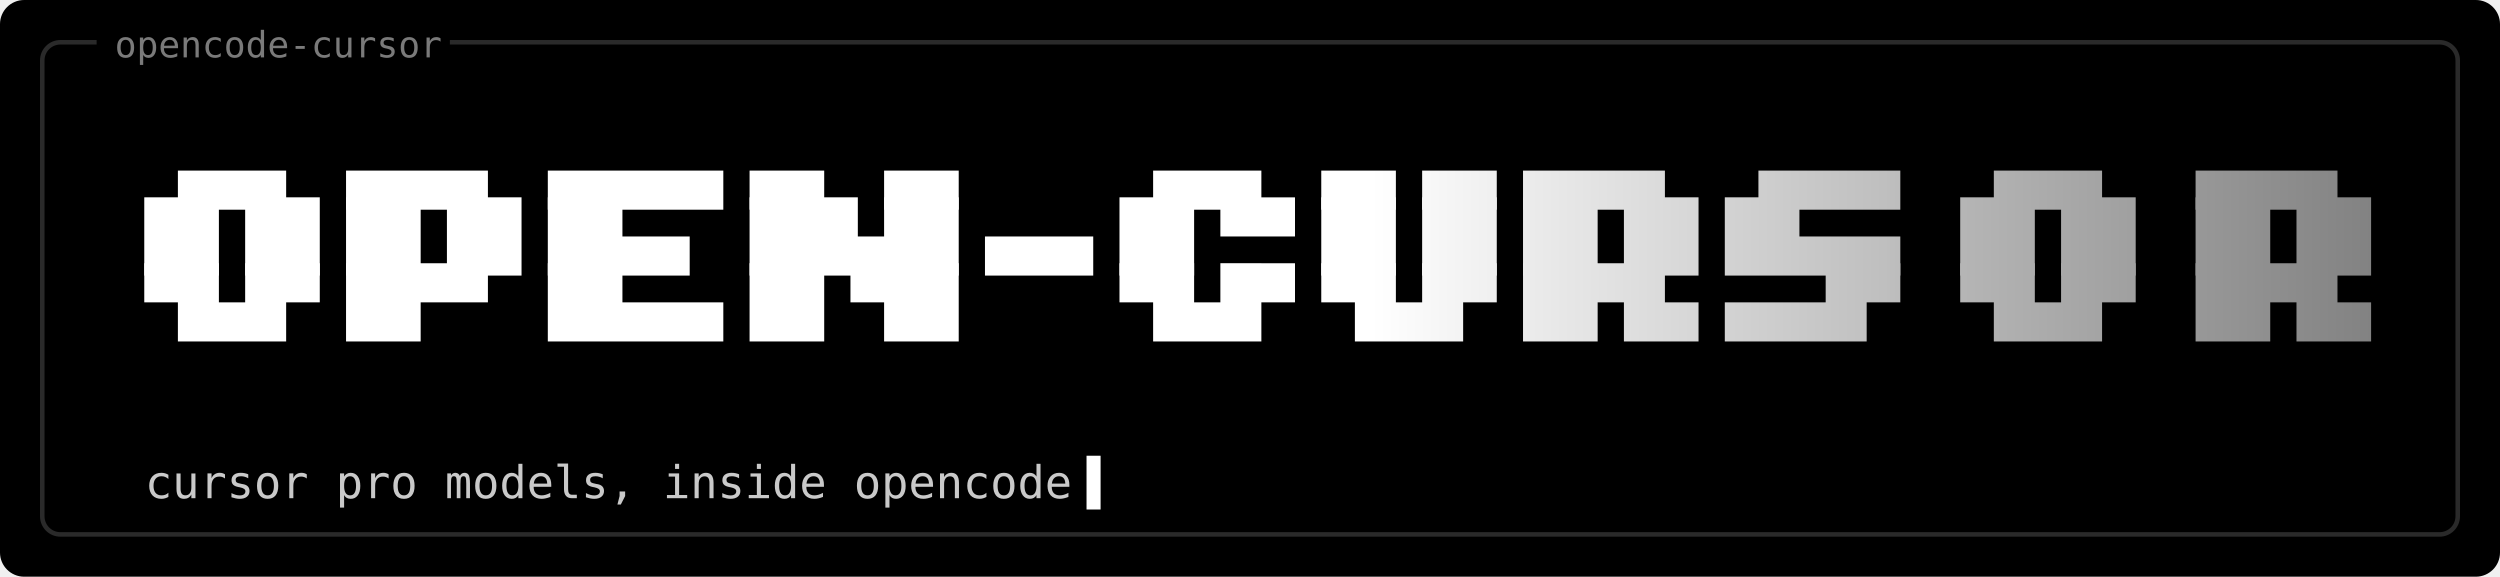
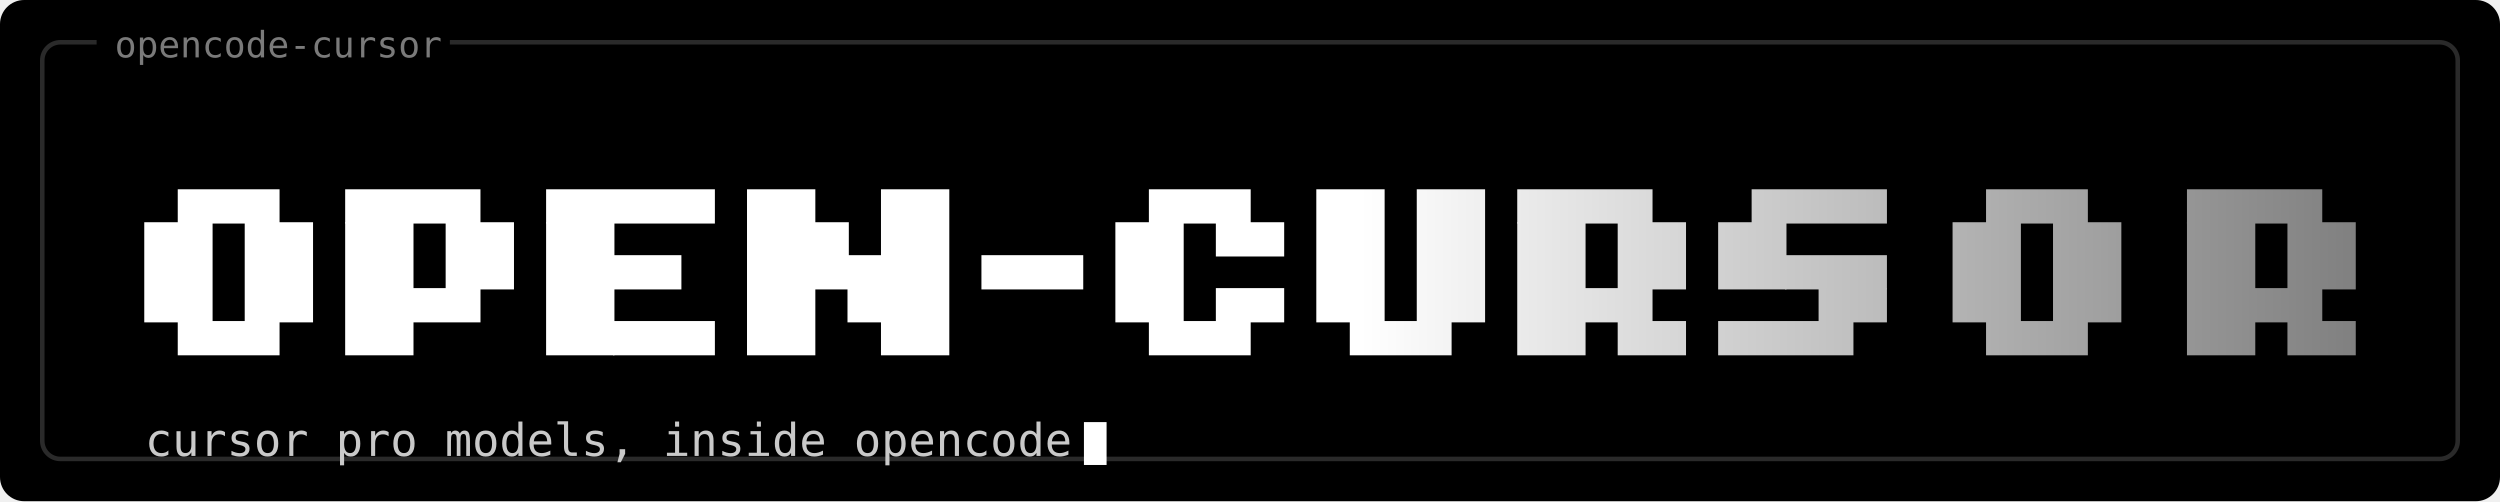
- <svg xmlns="http://www.w3.org/2000/svg" viewBox="0 0 828 191" width="828" height="191" role="img" aria-label="opencode-cursor">
+ <svg xmlns="http://www.w3.org/2000/svg" viewBox="0 0 828 166" width="828" height="166" role="img" aria-label="opencode-cursor — cursor pro models, inside opencode">
  <style>
    text { font-family: ui-monospace, "Cascadia Mono", Menlo, Consolas, monospace; white-space: pre; }
    .sweep { transform-origin: 48px 0; transform: scaleX(0); animation: sweep 800ms cubic-bezier(0.16,1,0.3,1) 300ms forwards; }
    .scan { animation: scan 3.8s cubic-bezier(0.45,0,0.55,1) 1.3s infinite; }
    .cursor { animation: blink 1.1s steps(1) infinite; }
    @keyframes sweep { to { transform: scaleX(1); } }
-     @keyframes scan {
-       0%   { transform: translateX(0); opacity: 0; }
-       8%   { opacity: 1; }
-       62%  { transform: translateX(732px); opacity: 1; }
-       72%  { transform: translateX(732px); opacity: 0; }
-       100% { transform: translateX(732px); opacity: 0; }
-     }
+     @keyframes scan { 0% { transform: translateX(0); opacity: 0; } 8% { opacity: 1; }
+       62% { transform: translateX(732px); opacity: 1; }
+       72%, 100% { transform: translateX(732px); opacity: 0; } }
    @keyframes blink { 50% { opacity: 0; } }
    @media (prefers-reduced-motion: reduce) {
-       * { animation: none !important; }
-       .reveal { clip-path: none !important; }
-       .sweep { transform: scaleX(1) !important; }
-       .shine { opacity: 0 !important; }
-       .cur { transform: none !important; }
+       .sweep { animation: none; transform: scaleX(1); }
+       .scan { animation: none; opacity: 0; }
+       .cursor { animation: none; }
    }
  </style>
  <defs>
-     <linearGradient id="ink_rule" x1="0" y1="0" x2="1" y2="0">
+     <linearGradient id="m" gradientUnits="userSpaceOnUse" x1="48.0" y1="0" x2="780.0" y2="0">
      <stop offset="0" stop-color="#ffffff" />
      <stop offset="0.55" stop-color="#ffffff" />
      <stop offset="1" stop-color="#808080" />
    </linearGradient>
-     <linearGradient id="scang_rule" x1="0" y1="0" x2="1" y2="0">
+     <linearGradient id="scan_g" x1="0" y1="0" x2="1" y2="0">
      <stop offset="0" stop-color="#fff" stop-opacity="0" />
      <stop offset="0.55" stop-color="#fff" stop-opacity="1" />
      <stop offset="1" stop-color="#fff" stop-opacity="0" />
    </linearGradient>
-     <clipPath id="rc_rule">
-       <rect x="48" y="137" width="732" height="6" />
+     <clipPath id="rc">
+       <rect x="48" y="125" width="732" height="6" />
    </clipPath>
  </defs>
-   <rect fill="#000000" x="0" y="0" width="828" height="191" rx="8" />
-   <rect fill="none" stroke="#2a2a2a" stroke-width="1.5" x="14" y="14" width="800" height="163" rx="6" />
+   <rect fill="#000000" x="0" y="0" width="828" height="166" rx="8" />
+   <rect fill="none" stroke="#2a2a2a" stroke-width="1.5" x="14" y="14" width="800" height="138" rx="6" />
  <rect fill="#000000" x="32" y="8" width="117" height="12" />
-   <text fill="#7a7a7a" x="38" y="19" font-size="12" xml:space="preserve">opencode-cursor</text>
-   <text fill="url(#ink_rule)" font-size="21.82" letter-spacing="-2.0" xml:space="preserve">
-     <tspan x="48" y="64"> ▄▄▄  ▄▄▄▄  ▄▄▄▄▄ ▄▄  ▄▄      ▄▄▄  ▄▄ ▄▄ ▄▄▄▄   ▄▄▄▄   ▄▄▄   ▄▄▄▄ </tspan>
-     <tspan x="48" dy="21.82">██ ██ ██ ██ ██▄▄  ███▄██ ▄▄▄ ██ ▀▀ ██ ██ ██ ██ ██▄▄▄  ██ ██  ██ ██</tspan>
-     <tspan x="48" dy="21.82">▀█▄█▀ ██▀▀  ██▄▄▄ ██ ▀██     ▀█▄█▀ ▀█▄█▀ ██▀█▄ ▄▄▄█▀  ▀█▄█▀  ██▀█▄</tspan>
-   </text>
-   <rect class="sweep" x="48" y="139" width="732" height="2" fill="#808080" opacity="0.45" />
-   <g clip-path="url(#rc_rule)">
-     <rect class="scan" x="-102" y="139" width="150" height="2" fill="url(#scang_rule)" />
+   <text fill="#7a7a7a" x="38" y="19" font-size="12" textLength="108" lengthAdjust="spacing" xml:space="preserve">opencode-cursor</text>
+   <g fill="url(#m)">
+     <rect x="58.87" y="62.69" width="33.72" height="11.35" />
+     <rect x="114.32" y="62.69" width="44.81" height="11.35" />
+     <rect x="180.87" y="62.69" width="55.90" height="11.35" />
+     <rect x="247.41" y="62.69" width="22.63" height="54.99" />
+     <rect x="291.78" y="62.69" width="22.63" height="54.99" />
+     <rect x="380.51" y="62.69" width="33.72" height="11.35" />
+     <rect x="435.96" y="62.69" width="22.63" height="44.08" />
+     <rect x="469.23" y="62.69" width="22.63" height="44.08" />
+     <rect x="502.51" y="62.69" width="44.81" height="11.35" />
+     <rect x="580.14" y="62.69" width="44.81" height="11.35" />
+     <rect x="657.78" y="62.69" width="33.72" height="11.35" />
+     <rect x="724.32" y="62.69" width="44.81" height="11.35" />
+     <rect x="47.78" y="73.60" width="22.63" height="33.17" />
+     <rect x="81.05" y="73.60" width="22.63" height="33.17" />
+     <rect x="114.32" y="73.60" width="22.63" height="44.08" />
+     <rect x="147.60" y="73.60" width="22.63" height="22.26" />
+     <rect x="180.87" y="73.60" width="22.63" height="44.08" />
+     <rect x="269.60" y="73.60" width="11.53" height="22.26" />
+     <rect x="369.41" y="73.60" width="22.63" height="33.17" />
+     <rect x="402.69" y="73.60" width="22.63" height="11.35" />
+     <rect x="502.51" y="73.60" width="22.63" height="44.08" />
+     <rect x="535.78" y="73.60" width="22.63" height="22.26" />
+     <rect x="569.05" y="73.60" width="22.63" height="22.26" />
+     <rect x="646.69" y="73.60" width="22.63" height="33.17" />
+     <rect x="679.96" y="73.60" width="22.63" height="33.17" />
+     <rect x="724.32" y="73.60" width="22.63" height="44.08" />
+     <rect x="757.60" y="73.60" width="22.63" height="22.26" />
+     <rect x="203.05" y="84.51" width="22.63" height="11.35" />
+     <rect x="280.69" y="84.51" width="11.53" height="22.26" />
+     <rect x="325.05" y="84.51" width="33.72" height="11.35" />
+     <rect x="591.23" y="84.51" width="33.72" height="11.35" />
+     <rect x="136.51" y="95.42" width="22.63" height="11.35" />
+     <rect x="402.69" y="95.42" width="22.63" height="11.35" />
+     <rect x="524.69" y="95.42" width="22.63" height="11.35" />
+     <rect x="602.32" y="95.42" width="22.63" height="11.35" />
+     <rect x="746.51" y="95.42" width="22.63" height="11.35" />
+     <rect x="58.87" y="106.33" width="33.72" height="11.35" />
+     <rect x="203.05" y="106.33" width="33.72" height="11.35" />
+     <rect x="380.51" y="106.33" width="33.72" height="11.35" />
+     <rect x="447.05" y="106.33" width="33.72" height="11.35" />
+     <rect x="535.78" y="106.33" width="22.63" height="11.35" />
+     <rect x="569.05" y="106.33" width="44.81" height="11.35" />
+     <rect x="657.78" y="106.33" width="33.72" height="11.35" />
+     <rect x="757.60" y="106.33" width="22.63" height="11.35" />
  </g>
-   <text class="cursor" fill="#ffffff" x="360" y="165" font-size="15" xml:space="preserve">▌</text>
-   <text fill="#c9c9c9" x="48" y="165" font-size="15" xml:space="preserve">cursor pro models, inside opencode</text>
+   <rect class="sweep" x="48" y="127" width="732" height="2" fill="#808080" opacity="0.45" />
+   <g clip-path="url(#rc)">
+     <rect class="scan" x="-102" y="127" width="150" height="2" fill="url(#scan_g)" />
+   </g>
+   <text fill="#c9c9c9" x="48" y="151" font-size="15" textLength="306" lengthAdjust="spacing" xml:space="preserve">cursor pro models, inside opencode</text>
+   <rect class="cursor" fill="#ffffff" x="359" y="139.8" width="7.5" height="14.2" />
</svg>
